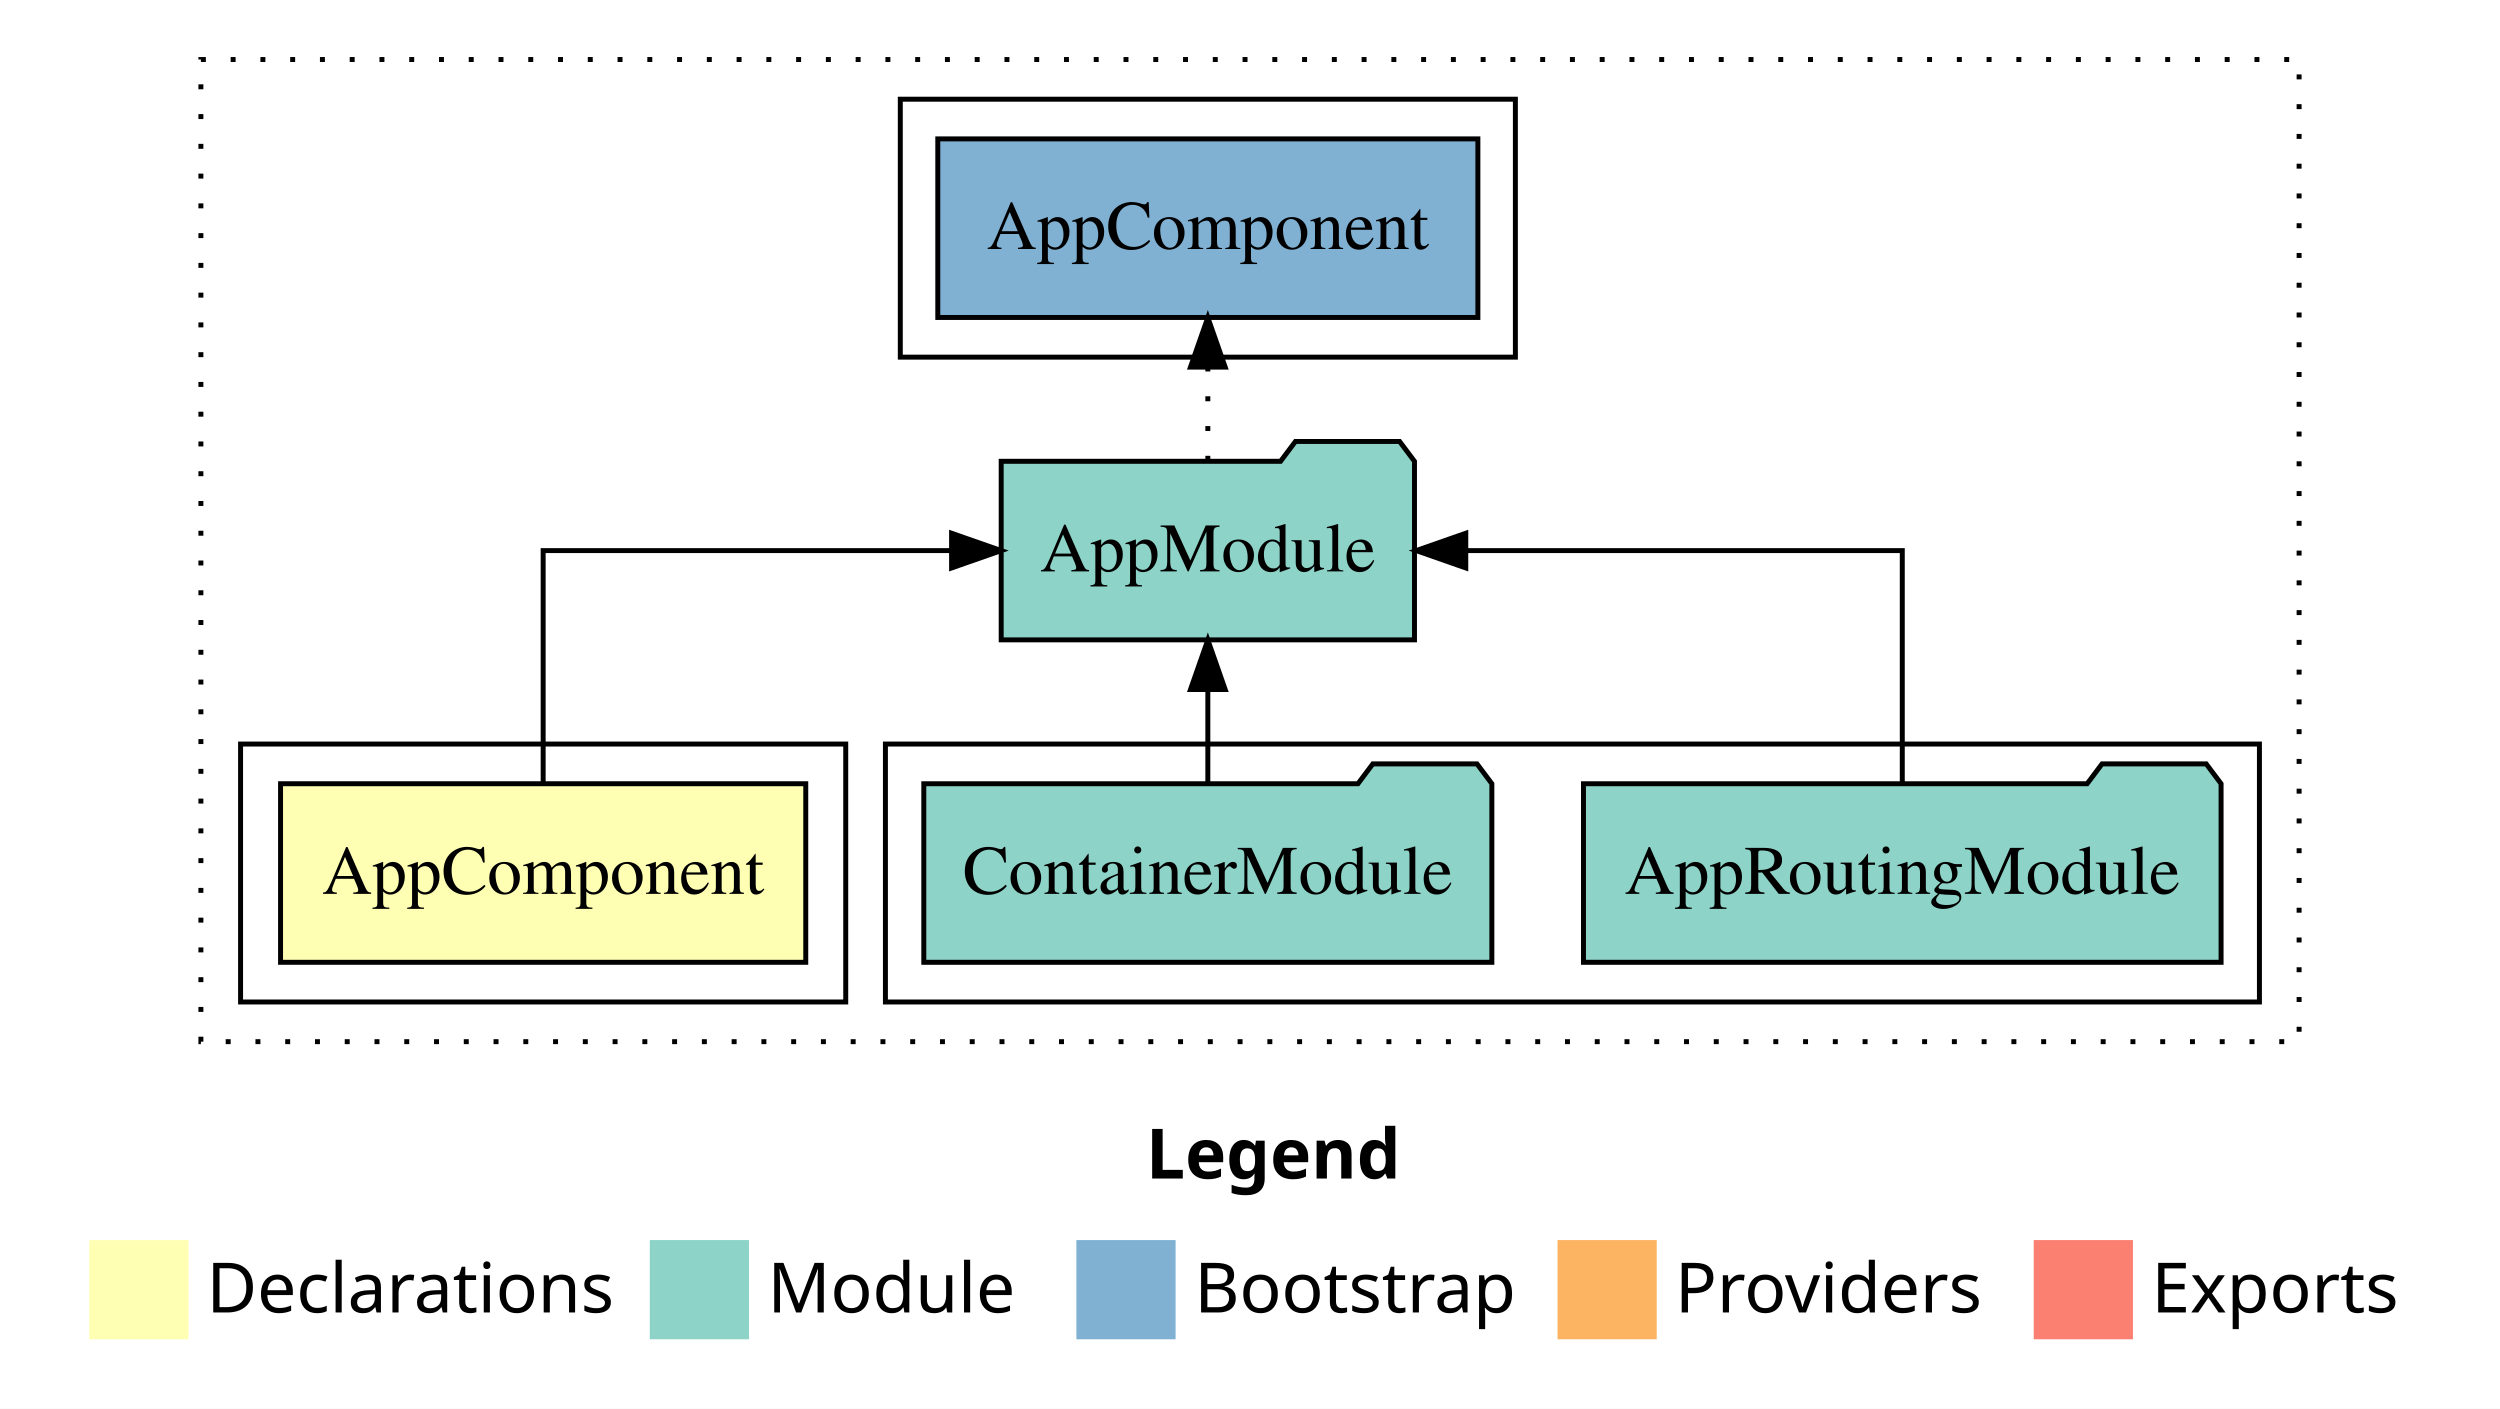
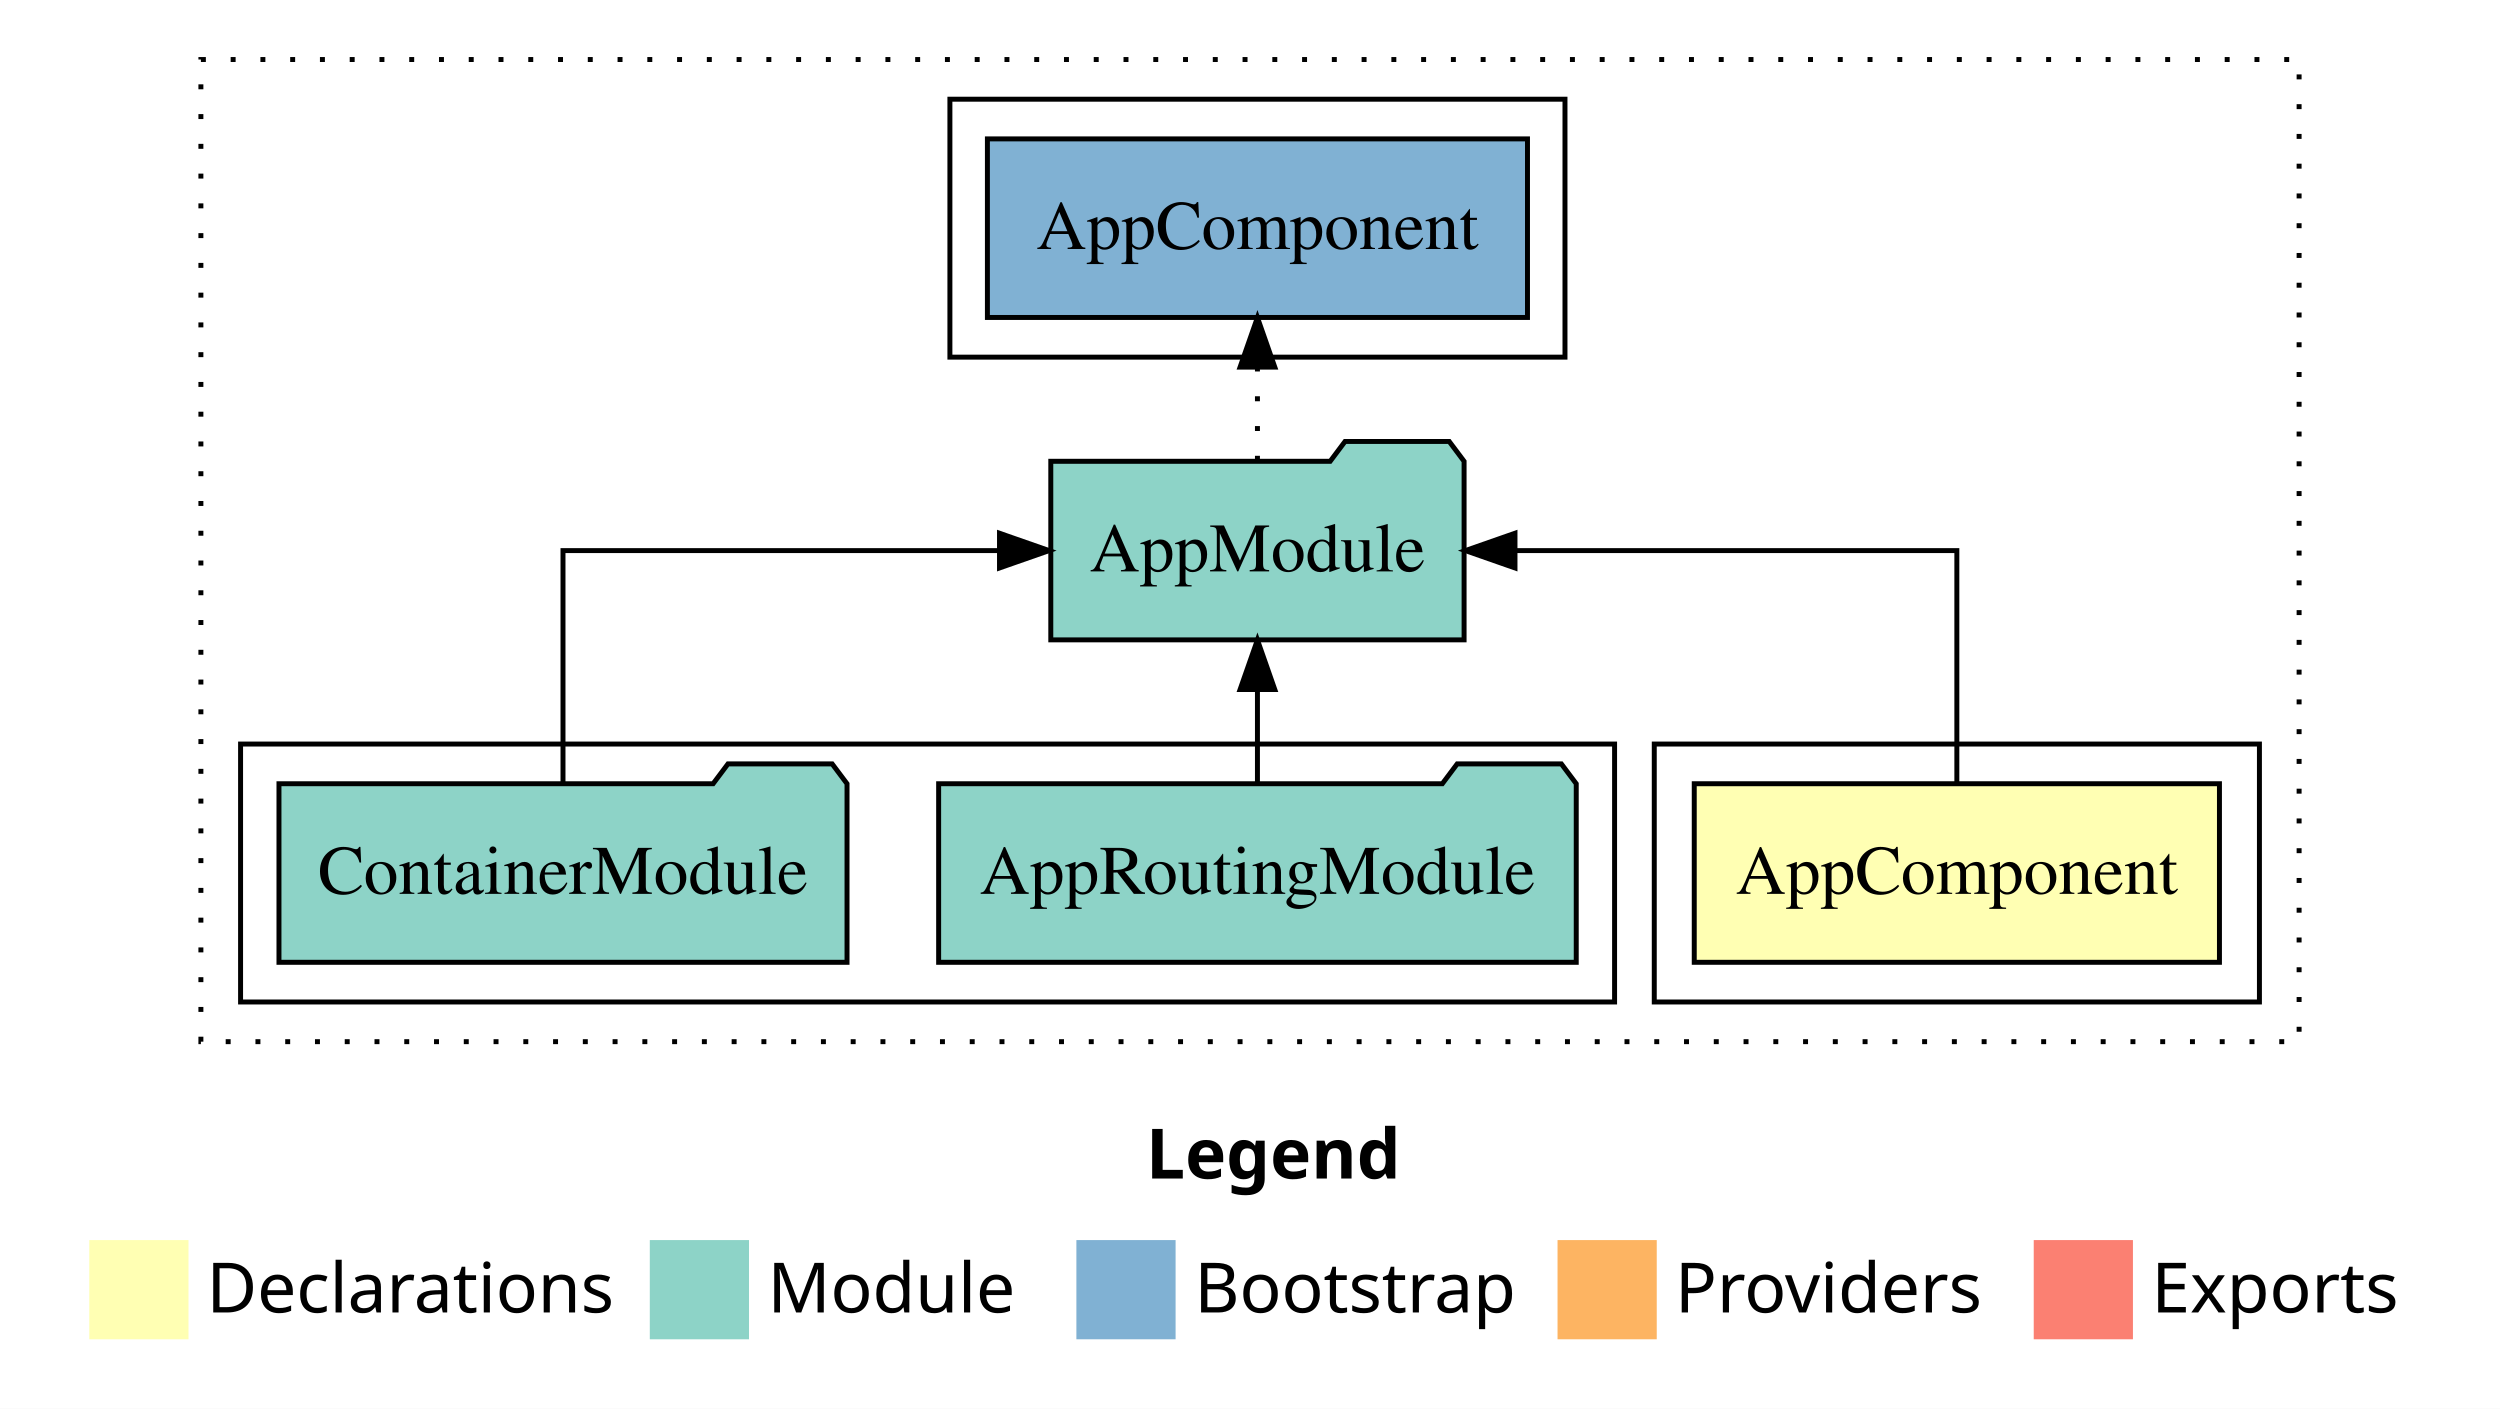
<svg xmlns="http://www.w3.org/2000/svg" width="504pt" height="284pt" viewBox="0.00 0.00 504.00 284.00">
  <g id="graph0" class="graph" transform="scale(1 1) rotate(0) translate(4 280)">
    <polygon fill="white" stroke="transparent" points="-4,4 -4,-280 500,-280 500,4 -4,4" />
    <text text-anchor="start" x="227.01" y="-42.4" font-family="sans-serif" font-weight="bold" font-size="14.00">Legend</text>
    <polygon fill="#ffffb3" stroke="transparent" points="14,-10 14,-30 34,-30 34,-10 14,-10" />
    <text text-anchor="start" x="37.63" y="-15.4" font-family="sans-serif" font-size="14.00">  Declarations</text>
    <polygon fill="#8dd3c7" stroke="transparent" points="127,-10 127,-30 147,-30 147,-10 127,-10" />
    <text text-anchor="start" x="150.73" y="-15.4" font-family="sans-serif" font-size="14.00">  Module</text>
    <polygon fill="#80b1d3" stroke="transparent" points="213,-10 213,-30 233,-30 233,-10 213,-10" />
    <text text-anchor="start" x="236.78" y="-15.4" font-family="sans-serif" font-size="14.00">  Bootstrap</text>
    <polygon fill="#fdb462" stroke="transparent" points="310,-10 310,-30 330,-30 330,-10 310,-10" />
    <text text-anchor="start" x="333.67" y="-15.4" font-family="sans-serif" font-size="14.00">  Providers</text>
    <polygon fill="#fb8072" stroke="transparent" points="406,-10 406,-30 426,-30 426,-10 406,-10" />
    <text text-anchor="start" x="429.73" y="-15.4" font-family="sans-serif" font-size="14.00">  Exports</text>
    <g id="clust1" class="cluster">
      <polygon fill="none" stroke="black" stroke-dasharray="1,5" points="36.5,-70 36.5,-268 459.5,-268 459.5,-70 36.5,-70" />
    </g>
-     <g id="clust6" class="cluster">
-       <polygon fill="none" stroke="black" points="177.5,-208 177.5,-260 301.5,-260 301.5,-208 177.5,-208" />
+     <g id="clust2" class="cluster">
+       <polygon fill="none" stroke="black" points="329.5,-78 329.5,-130 451.5,-130 451.5,-78 329.5,-78" />
    </g>
    <g id="clust4" class="cluster">
-       <polygon fill="none" stroke="black" points="174.5,-78 174.5,-130 451.5,-130 451.5,-78 174.5,-78" />
+       <polygon fill="none" stroke="black" points="44.5,-78 44.5,-130 321.5,-130 321.5,-78 44.5,-78" />
    </g>
-     <g id="clust2" class="cluster">
-       <polygon fill="none" stroke="black" points="44.5,-78 44.5,-130 166.5,-130 166.5,-78 44.5,-78" />
+     <g id="clust6" class="cluster">
+       <polygon fill="none" stroke="black" points="187.5,-208 187.5,-260 311.5,-260 311.5,-208 187.5,-208" />
    </g>
    <g id="node1" class="node">
-       <polygon fill="#ffffb3" stroke="black" points="158.44,-122 52.56,-122 52.56,-86 158.44,-86 158.44,-122" />
-       <text text-anchor="middle" x="105.5" y="-99.8" font-family="Times,serif" font-size="14.00">AppComponent</text>
+       <polygon fill="#ffffb3" stroke="black" points="443.44,-122 337.56,-122 337.56,-86 443.44,-86 443.44,-122" />
+       <text text-anchor="middle" x="390.5" y="-99.8" font-family="Times,serif" font-size="14.00">AppComponent</text>
    </g>
    <g id="node2" class="node">
-       <polygon fill="#8dd3c7" stroke="black" points="281.16,-187 278.16,-191 257.16,-191 254.16,-187 197.84,-187 197.84,-151 281.16,-151 281.16,-187" />
-       <text text-anchor="middle" x="239.5" y="-164.8" font-family="Times,serif" font-size="14.00">AppModule</text>
+       <polygon fill="#8dd3c7" stroke="black" points="291.16,-187 288.16,-191 267.16,-191 264.16,-187 207.84,-187 207.84,-151 291.16,-151 291.16,-187" />
+       <text text-anchor="middle" x="249.5" y="-164.8" font-family="Times,serif" font-size="14.00">AppModule</text>
    </g>
    <g id="edge1" class="edge">
-       <path fill="none" stroke="black" d="M105.5,-122.11C105.5,-141.34 105.5,-169 105.5,-169 105.5,-169 187.84,-169 187.84,-169" />
-       <polygon fill="black" stroke="black" points="187.84,-172.5 197.84,-169 187.84,-165.5 187.84,-172.5" />
+       <path fill="none" stroke="black" d="M390.5,-122.11C390.5,-141.34 390.5,-169 390.5,-169 390.5,-169 301.42,-169 301.42,-169" />
+       <polygon fill="black" stroke="black" points="301.42,-165.5 291.42,-169 301.42,-172.5 301.42,-165.5" />
    </g>
    <g id="node5" class="node">
-       <polygon fill="#80b1d3" stroke="black" points="293.94,-252 185.06,-252 185.06,-216 293.94,-216 293.94,-252" />
-       <text text-anchor="middle" x="239.5" y="-229.8" font-family="Times,serif" font-size="14.00">AppComponent </text>
+       <polygon fill="#80b1d3" stroke="black" points="303.94,-252 195.06,-252 195.06,-216 303.94,-216 303.94,-252" />
+       <text text-anchor="middle" x="249.5" y="-229.8" font-family="Times,serif" font-size="14.00">AppComponent </text>
    </g>
    <g id="edge4" class="edge">
-       <path fill="none" stroke="black" stroke-dasharray="1,5" d="M239.5,-187.11C239.5,-187.11 239.5,-205.99 239.5,-205.99" />
-       <polygon fill="black" stroke="black" points="236,-205.99 239.5,-215.99 243,-205.99 236,-205.99" />
+       <path fill="none" stroke="black" stroke-dasharray="1,5" d="M249.5,-187.11C249.5,-187.11 249.5,-205.99 249.5,-205.99" />
+       <polygon fill="black" stroke="black" points="246,-205.99 249.5,-215.99 253,-205.99 246,-205.99" />
    </g>
    <g id="node3" class="node">
-       <polygon fill="#8dd3c7" stroke="black" points="443.77,-122 440.77,-126 419.77,-126 416.77,-122 315.23,-122 315.23,-86 443.77,-86 443.77,-122" />
-       <text text-anchor="middle" x="379.5" y="-99.8" font-family="Times,serif" font-size="14.00">AppRoutingModule</text>
+       <polygon fill="#8dd3c7" stroke="black" points="313.77,-122 310.77,-126 289.77,-126 286.77,-122 185.23,-122 185.23,-86 313.77,-86 313.77,-122" />
+       <text text-anchor="middle" x="249.5" y="-99.8" font-family="Times,serif" font-size="14.00">AppRoutingModule</text>
    </g>
    <g id="edge2" class="edge">
-       <path fill="none" stroke="black" d="M379.5,-122.11C379.5,-141.34 379.5,-169 379.5,-169 379.5,-169 291.5,-169 291.5,-169" />
-       <polygon fill="black" stroke="black" points="291.5,-165.5 281.5,-169 291.5,-172.5 291.5,-165.5" />
+       <path fill="none" stroke="black" d="M249.5,-122.11C249.5,-122.11 249.5,-140.99 249.5,-140.99" />
+       <polygon fill="black" stroke="black" points="246,-140.99 249.5,-150.99 253,-140.99 246,-140.99" />
    </g>
    <g id="node4" class="node">
-       <polygon fill="#8dd3c7" stroke="black" points="296.76,-122 293.76,-126 272.76,-126 269.76,-122 182.24,-122 182.24,-86 296.76,-86 296.76,-122" />
-       <text text-anchor="middle" x="239.5" y="-99.8" font-family="Times,serif" font-size="14.00">ContainerModule</text>
+       <polygon fill="#8dd3c7" stroke="black" points="166.76,-122 163.76,-126 142.76,-126 139.76,-122 52.24,-122 52.24,-86 166.76,-86 166.76,-122" />
+       <text text-anchor="middle" x="109.5" y="-99.8" font-family="Times,serif" font-size="14.00">ContainerModule</text>
    </g>
    <g id="edge3" class="edge">
-       <path fill="none" stroke="black" d="M239.5,-122.11C239.5,-122.11 239.5,-140.99 239.5,-140.99" />
-       <polygon fill="black" stroke="black" points="236,-140.99 239.5,-150.99 243,-140.99 236,-140.99" />
+       <path fill="none" stroke="black" d="M109.5,-122.11C109.5,-141.34 109.5,-169 109.5,-169 109.5,-169 197.5,-169 197.5,-169" />
+       <polygon fill="black" stroke="black" points="197.5,-172.5 207.5,-169 197.5,-165.5 197.5,-172.5" />
    </g>
  </g>
</svg>
